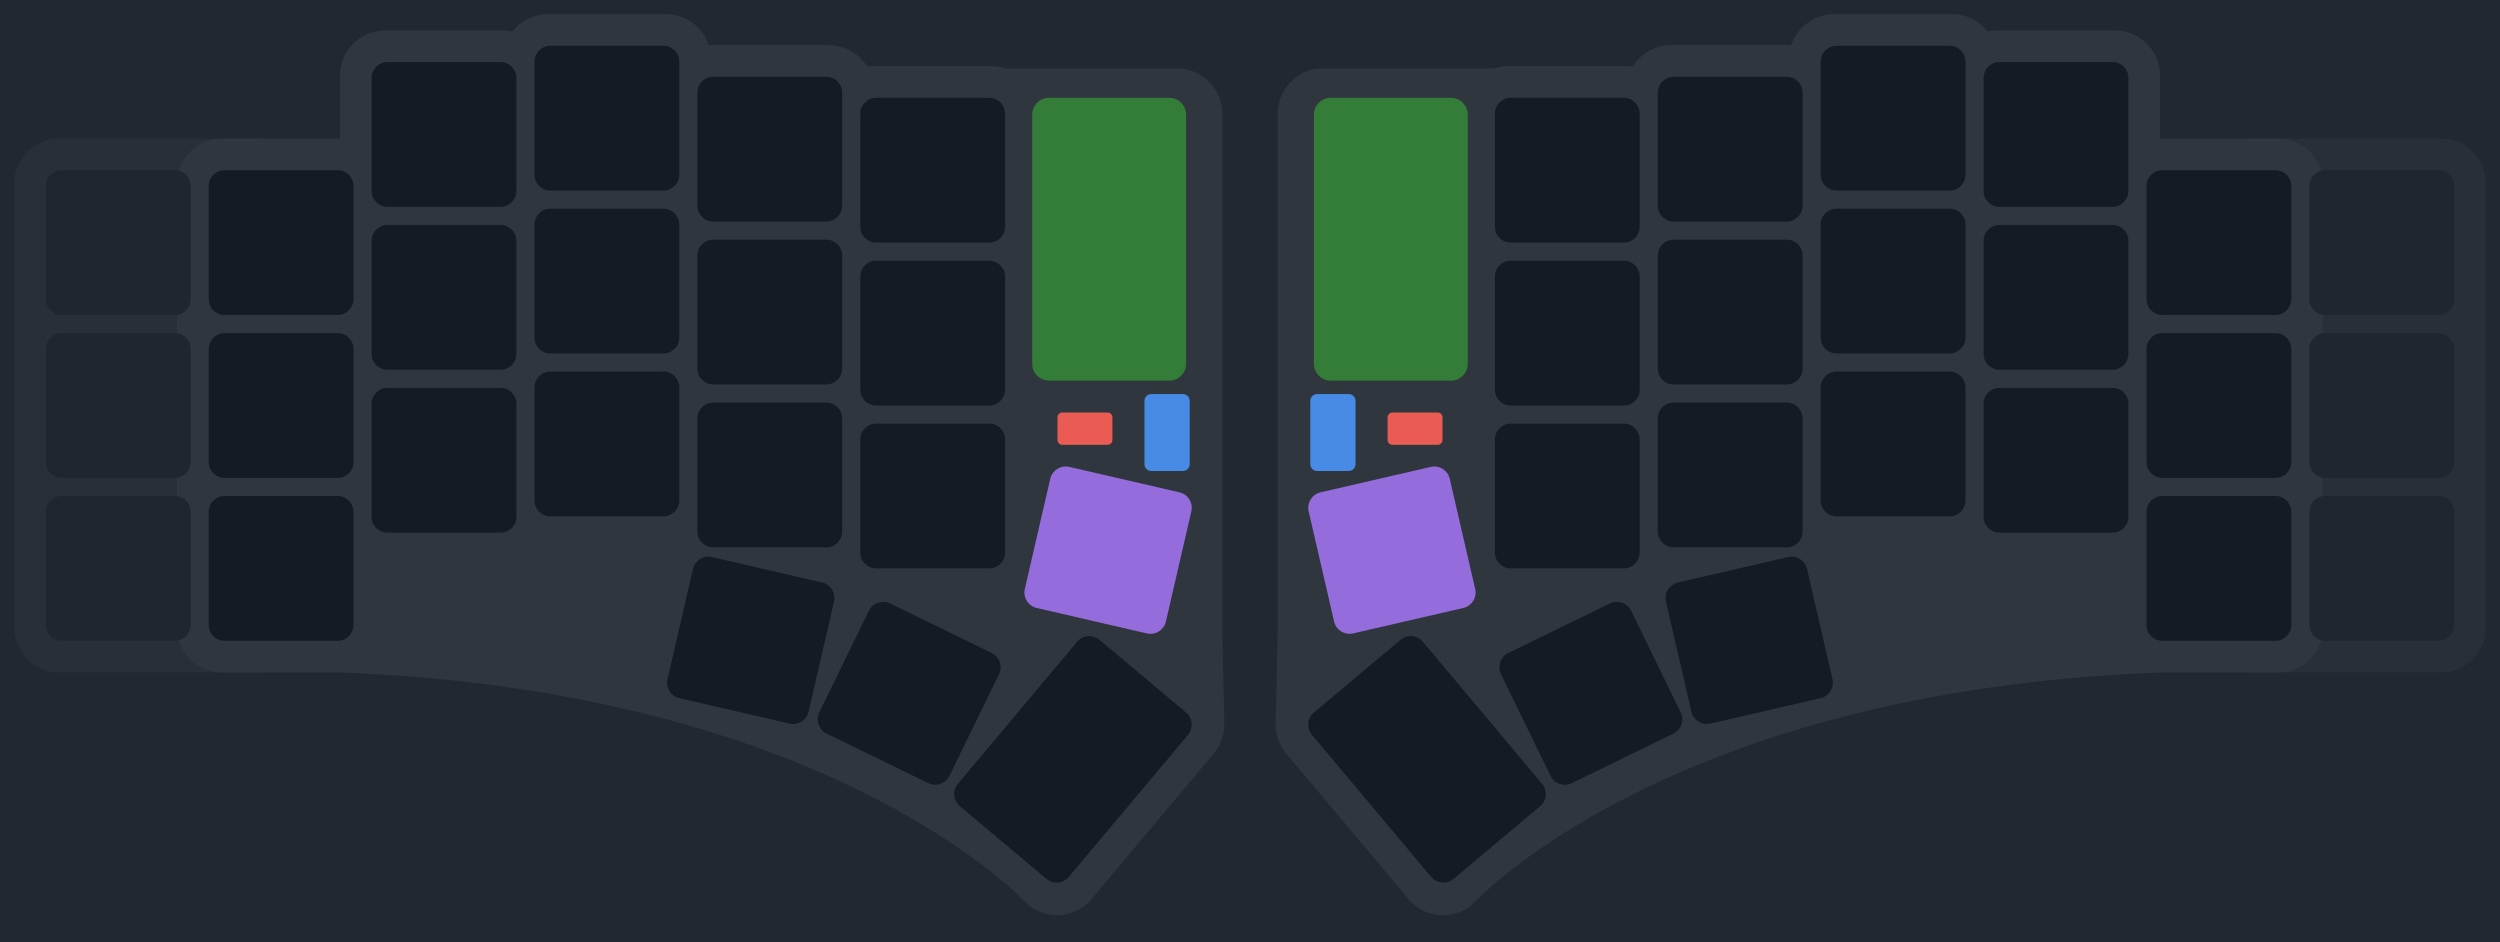
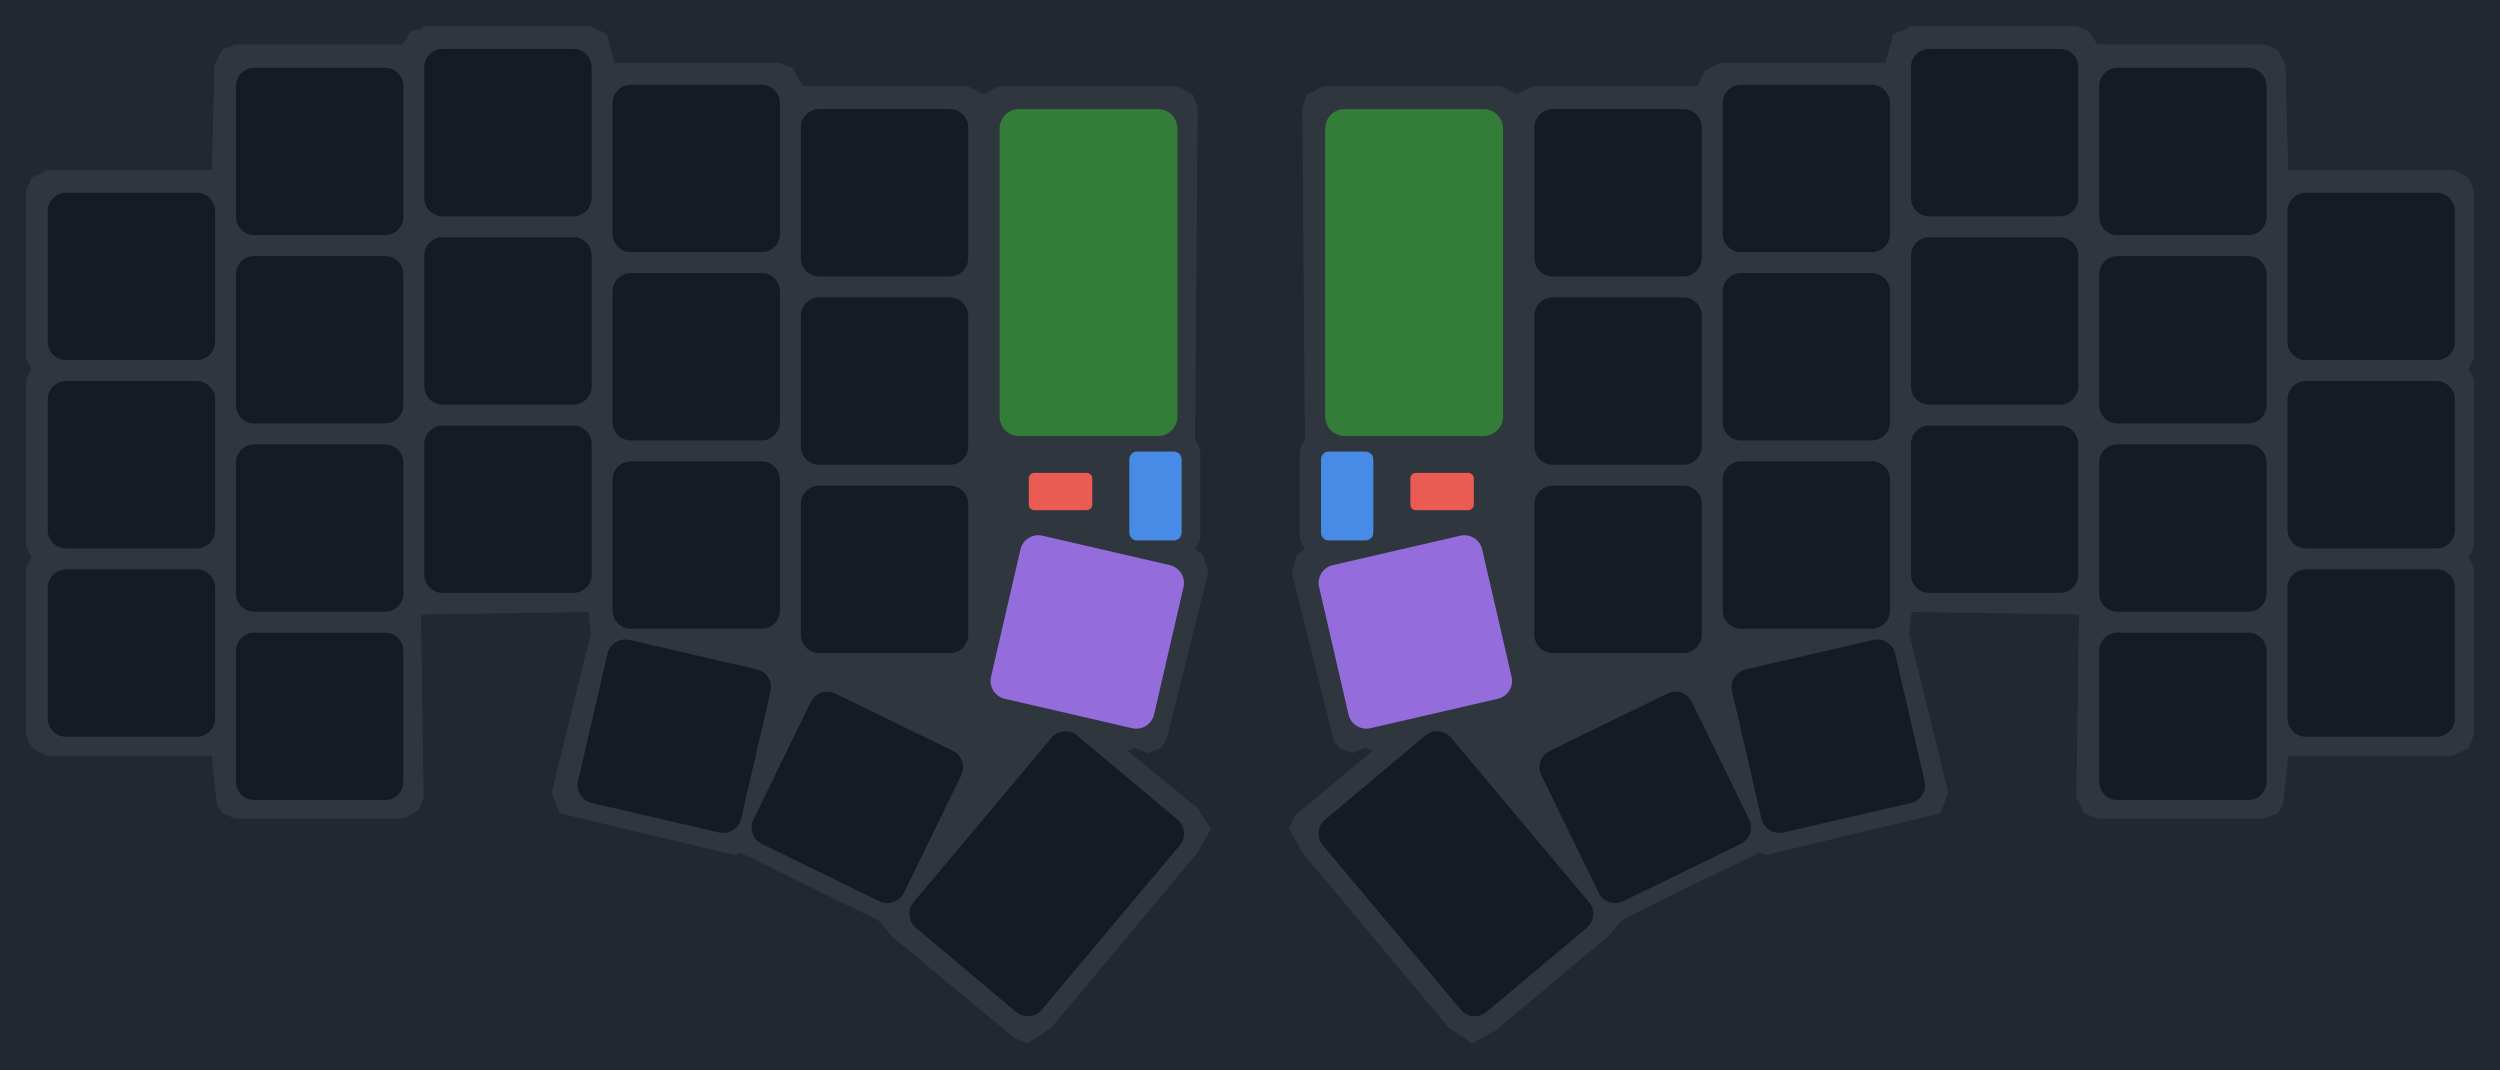
- <svg xmlns="http://www.w3.org/2000/svg" viewBox="29 39.5 1105 416" width="292.36mm" height="110.07mm" role="img" aria-label="Scoot Keyboard physical layout" version="1.1" id="svg49">
+ <svg xmlns="http://www.w3.org/2000/svg" viewBox="103.0 41.0 956.0 409.0" width="956.00" height="409.00" role="img" aria-label="Scoot Keyboard physical layout" version="1.1" id="svg49">
  <defs id="defs49" />
  <style id="style1">
  .canvas { fill: #262c36; }
  .cap { stroke: #30363d; stroke-width: 1; }
  .enc { stroke: #30363d; stroke-width: 1; }
  .enc-tread { stroke: rgba(255,255,255,0.35); stroke-width: 2; stroke-linecap: round; }
  .chip rect { stroke: #30363d; stroke-width: 1; }
  .chip text { fill: #fff; font: 600 12.5px system-ui, sans-serif; text-anchor: middle; dominant-baseline: central; }
</style>
  <rect class="canvas" x="24" y="34" width="1115" height="427" id="rect1" style="fill:#212830;fill-opacity:1" />
  <g id="g50-5" transform="translate(154,480)">
    <g id="g24-49" />
    <g id="g25-5" />
    <g id="g26-4" />
    <g id="g27-9" />
    <g id="g28-5" />
    <g id="g29-3" />
    <g id="g30-7" />
    <g id="g31-8" />
    <g id="g32-9" />
    <g id="g33-7" />
    <g id="g34-2" />
    <g id="g35-3" />
    <g id="g36-9" />
    <g id="g37-2" />
    <g id="g38-1" />
    <g id="g39-6" />
    <g id="g40-12" />
    <g id="g41-7" />
    <g transform="rotate(-13,806.4,318.8)" id="g42-11" />
    <g transform="rotate(-26,736.4,342.2)" id="g43-0" />
    <g transform="rotate(-40,664,371.4)" id="g44-6" />
  </g>
  <g id="g28-68-7" transform="translate(-216.5078,408)" />
  <g id="g50-1" transform="translate(87.23175,530.198)">
    <g id="g24-9" />
    <g id="g25-9" />
    <g id="g26-3" />
    <g id="g27-0" />
    <g id="g28-6" />
    <g id="g29-4" />
    <g id="g30-0" />
    <g id="g31-62" />
    <g id="g32-7" />
    <g id="g33-6" />
    <g id="g34-8" />
    <g id="g35-2" />
    <g id="g36-29" />
    <g id="g37-6" />
    <g id="g38-27" />
    <g id="g39-1" />
    <g id="g40-1" />
    <g id="g41-9" />
    <g transform="rotate(-13,806.4,318.8)" id="g42-1" />
    <g transform="rotate(-26,736.4,342.2)" id="g43-9" />
    <g transform="rotate(-40,664,371.4)" id="g44-0" />
  </g>
  <g id="g39-0-5" transform="translate(4.723989,530.198)" />
  <g id="g50-7" transform="translate(-2.178737e-6,447.5649)">
    <g id="g24-7" />
    <g id="g25-4" />
    <g id="g26-1" />
    <g id="g27-8" />
    <g id="g28-3" />
    <g id="g29-8" />
    <g id="g30-21" />
    <g id="g31-5" />
    <g id="g32-1" />
    <g id="g33-8" />
    <g id="g34-0" />
    <g id="g35-4" />
    <g id="g36-2" />
    <g id="g37-8" />
    <g id="g38-28" />
    <g id="g39-7" />
    <g id="g40-40" />
    <g id="g41-2" />
    <g transform="rotate(-13,806.4,318.8)" id="g42-9" />
    <g transform="rotate(-26,736.4,342.2)" id="g43-8" />
    <g transform="rotate(-40,664,371.4)" id="g44-3" />
  </g>
  <g id="g39-0-1" transform="translate(-83.00776,447.5649)" />
  <g id="g24-4" transform="translate(-117.9922,-33.5)" />
  <g id="g25-8" transform="translate(-117.9922,-33.5)" />
  <g id="g26-5" transform="translate(-117.9922,-33.5)" />
  <g id="g27-3" transform="translate(-117.9922,-33.5)" />
  <g id="g28-1" transform="translate(-117.9922,-33.5)" />
  <g id="g29-6" transform="translate(-117.9922,-33.5)" />
  <g id="g30-2" transform="translate(-117.9922,-33.5)" />
  <g id="g31-6" transform="translate(-117.9922,-33.5)" />
  <g id="g32-5" transform="translate(-117.9922,-33.5)" />
  <g id="g33-4" transform="translate(-117.9922,-33.5)" />
  <g id="g34-6" transform="translate(-117.9922,-33.5)" />
  <g id="g35-6" transform="translate(-117.9922,-33.5)" />
  <g id="g36-3" transform="translate(-117.9922,-33.5)" />
  <g id="g37-4" transform="translate(-117.9922,-33.5)" />
  <g id="g38-2" transform="translate(-117.9922,-33.5)" />
  <g id="g39-4" transform="translate(-117.9922,-33.5)" />
  <g id="g40-4" transform="translate(-117.9922,-33.5)" />
  <g id="g41-3" transform="translate(-117.9922,-33.5)" />
  <g transform="rotate(-13,600.391,819.8523)" id="g42-7" />
  <g transform="rotate(-26,604.8517,580.9903)" id="g43-6" />
  <g transform="rotate(-40,558.9836,516.7405)" id="g44-8" />
-   <path id="bk-tab-l" style="opacity:0.5;fill:#30363d;fill-opacity:1;stroke:none" d="m 55.25,100.724 c -11.08,0 -20,8.92 -20,20 V 316.723 c 0,11.08 8.92,20 20,20 h 51.999 37.753 V 100.724 h -37.753 z" />
-   <path id="case-outline-right-1" style="fill:#30363d;fill-opacity:1;stroke:none" d="m 323.25,45.724 c 8.886,0 16.383,5.738 19.004,13.725 0.33,-0.016 0.662,-0.025 0.996,-0.025 h 52 c 7.229,0 13.538,3.799 17.051,9.516 0.962,-0.141 1.947,-0.215 2.949,-0.215 h 52 c 2.198,0 4.308,0.351 6.283,1 h 75.715 c 11.08,0 20,8.92 20,20 V 318.99 l 0.91,39.756 c 0.222,4.832 -1.307,9.759 -4.676,13.774 l -53.995,64.346 c -7.122,8.488 -19.688,9.587 -28.176,2.465 v -0.002 C 483.093,439.085 397.728,344.944 179.253,336.724 h -0.002 -52 c -11.08,0 -20,-8.92 -20,-20 V 264.724 244.724 192.723 172.725 120.725 c 0,-11.08 8.92,-20 20,-20 h 52 V 72.923 c 0,-11.08 8.92,-20 20,-20 h 51.998 c 1.458,0 2.878,0.156 4.246,0.449 3.655,-4.662 9.344,-7.649 15.754,-7.649 z" />
+   <path id="case-outline-right-1" style="fill:#30363d;fill-opacity:1;stroke:none" d="M 265.00,51.00 L 329.00,51.00 L 335.00,54.00 L 338.00,65.00 L 401.00,65.00 L 406.00,67.00 L 410.00,74.00 L 473.00,74.00 L 479.00,77.00 L 485.00,74.00 L 553.00,74.00 L 559.00,77.00 L 561.00,82.00 L 560.00,209.00 L 562.00,213.00 L 562.00,247.00 L 560.00,251.00 L 563.00,253.00 L 565.00,260.00 L 549.00,324.00 L 547.00,327.00 L 542.00,329.00 L 537.00,327.00 L 534.00,328.00 L 561.00,350.00 L 566.00,358.00 L 561.00,367.00 L 505.00,434.00 L 496.00,440.00 L 491.00,438.00 L 444.00,399.00 L 439.00,393.00 L 386.00,367.00 L 384.00,368.00 L 317.00,352.00 L 314.00,344.00 L 329.00,283.00 L 328.00,275.00 L 264.00,276.00 L 265.00,346.00 L 263.00,351.00 L 257.00,354.00 L 193.00,354.00 L 188.00,352.00 L 186.00,349.00 L 184.00,330.00 L 121.00,330.00 L 115.00,327.00 L 113.00,322.00 L 113.00,258.00 L 115.00,254.00 L 113.00,250.00 L 113.00,186.00 L 115.00,182.00 L 113.00,178.00 L 113.00,114.00 L 115.00,109.00 L 121.00,106.00 L 184.00,106.00 L 185.00,66.00 L 188.00,60.00 L 193.00,58.00 L 257.00,58.00 L 260.00,53.00 L 264.00,52.00 Z" />
  <rect class="cap" x="-185.25" y="114.724" width="64" height="64" rx="7" fill="#151b23" id="rect27-5" style="stroke:none;stroke-width:1" transform="scale(-1,1)" />
  <rect class="cap" x="-185.25" y="186.724" width="64" height="64" rx="7" fill="#151b23" id="rect28-7" style="stroke:none;stroke-width:1" transform="scale(-1,1)" />
  <rect class="cap" x="-185.25" y="258.724" width="64" height="64" rx="7" fill="#151b23" id="rect29-6" style="stroke:none;stroke-width:1" transform="scale(-1,1)" />
  <rect class="cap" x="-257.25" y="66.923" width="64" height="64" rx="7" fill="#151b23" id="rect30-6" style="stroke:none;stroke-width:1" transform="scale(-1,1)" />
  <rect class="cap" x="-257.25" y="138.923" width="64" height="64" rx="7" fill="#151b23" id="rect31-3" style="stroke:none;stroke-width:1" transform="scale(-1,1)" />
  <rect class="cap" x="-257.25" y="210.923" width="64" height="64" rx="7" fill="#151b23" id="rect32-8" style="stroke:none;stroke-width:1" transform="scale(-1,1)" />
  <rect class="cap" x="-329.25" y="59.723" width="64" height="64" rx="7" fill="#151b23" id="rect33-2" style="stroke:none;stroke-width:1" transform="scale(-1,1)" />
  <rect class="cap" x="-329.25" y="131.723" width="64" height="64" rx="7" fill="#151b23" id="rect34-3" style="stroke:none;stroke-width:1" transform="scale(-1,1)" />
  <rect class="cap" x="-329.25" y="203.723" width="64" height="64" rx="7" fill="#151b23" id="rect35-0" style="stroke:none;stroke-width:1" transform="scale(-1,1)" />
  <rect class="cap" x="-401.25" y="73.423" width="64" height="64" rx="7" fill="#151b23" id="rect36-8" style="stroke:none;stroke-width:1" transform="scale(-1,1)" />
  <rect class="cap" x="-401.25" y="145.423" width="64" height="64" rx="7" fill="#151b23" id="rect37-0" style="stroke:none;stroke-width:1" transform="scale(-1,1)" />
  <rect class="cap" x="-401.25" y="217.423" width="64" height="64" rx="7" fill="#151b23" id="rect38-63" style="stroke:none;stroke-width:1" transform="scale(-1,1)" />
  <rect class="cap" x="-473.25" y="82.723" width="64" height="64" rx="7" fill="#151b23" id="rect39-56" style="stroke:none;stroke-width:1" transform="scale(-1,1)" />
  <rect class="cap" x="-473.25" y="154.723" width="64" height="64" rx="7" fill="#151b23" id="rect40-5" style="stroke:none;stroke-width:1" transform="scale(-1,1)" />
  <rect class="cap" x="-473.25" y="226.723" width="64" height="64" rx="7" fill="#151b23" id="rect41-4" style="stroke:none;stroke-width:1" transform="scale(-1,1)" />
  <rect class="cap" x="-456.153" y="201.083" width="64" height="64" rx="7" fill="#151b23" id="rect42-1" style="stroke:none;stroke-width:1" transform="matrix(-0.9743701,-0.2249511,-0.2249511,0.9743701,0,0)" />
  <rect class="cap" x="-570.888" y="90.042" width="64" height="64" rx="7" fill="#151b23" id="rect43-0" style="stroke:none;stroke-width:1" transform="matrix(-0.8987941,-0.4383711,-0.4383711,0.8987941,0,0)" />
  <rect class="cap" x="-658.636" y="-84.122" width="64" height="96" rx="7" fill="#151b23" id="rect44-4" style="stroke:none;stroke-width:1" transform="matrix(-0.7660444,-0.6427876,-0.6427876,0.7660444,0,0)" />
  <rect class="cap" x="-553.25" y="82.723" width="68" height="125" rx="7.438" fill="#151b23" id="rect36-4-8-3-4" style="fill:#347d39;fill-opacity:1;stroke:none;stroke-width:1.441" transform="scale(-1,1)" />
  <rect class="cap" x="-601.061" y="126.715" width="64" height="64" rx="7" fill="#151b23" id="rect42-0-8-6" style="fill:#946cdc;fill-opacity:1;stroke:none;stroke-width:1" transform="matrix(-0.9743701,-0.2249511,-0.2249511,0.9743701,0,0)" />
  <rect x="213.672" y="534.846" width="34" height="20" rx="3" id="rect-usbc-right-1" style="fill:#478be6;fill-opacity:1;stroke:none" transform="matrix(0,1,1,0,0,0)" />
  <rect x="496.409" y="-236.1" width="24.277" height="14.281" rx="2.142" id="rect-usbc-right-6-5" style="fill:#ea5c53;fill-opacity:1;stroke:none;stroke-width:0.714" transform="scale(1,-1)" />
  <path style="fill:#c69026;fill-opacity:1;stroke:none;stroke-width:13;stroke-linejoin:round;stroke-opacity:0.949;paint-order:markers stroke fill" d="m 560.018,367.247 -53.213,82.029" id="path1-9" />
-   <rect x="-113.25" y="114.724" width="64" height="64" rx="7" id="bk-k1-l" style="opacity:1;fill:#20262f;stroke:none;fill-opacity:1" transform="scale(-1,1)" />
-   <rect x="-113.25" y="186.724" width="64" height="64" rx="7" id="bk-k2-l" style="opacity:1;fill:#20262f;stroke:none;fill-opacity:1" transform="scale(-1,1)" />
-   <rect x="-113.25" y="258.724" width="64" height="64" rx="7" id="bk-k3-l" style="opacity:1;fill:#20262f;stroke:none;fill-opacity:1" transform="scale(-1,1)" />
-   <path id="bk-tab-r" style="opacity:0.5;fill:#30363d;fill-opacity:1;stroke:none" d="m 1020.516,100.724 v 236 h 35.235 18.766 33.233 c 11.08,0 20,-8.92 20,-20 V 120.724 c 0,-11.08 -8.92,-20 -20,-20 h -37.233 -14.844 z" />
-   <path id="case-outline-right" style="fill:#30363d;fill-opacity:1;stroke:none" d="m 839.75,45.724 c -8.886,0 -16.383,5.738 -19.004,13.725 -0.33,-0.016 -0.662,-0.025 -0.996,-0.025 h -52 c -7.229,0 -13.538,3.799 -17.051,9.516 -0.962,-0.141 -1.947,-0.215 -2.949,-0.215 h -52 c -2.198,0 -4.308,0.351 -6.283,1 h -75.715 c -11.08,0 -20,8.92 -20,20 V 318.99 l -0.91,39.756 c -0.222,4.832 1.307,9.759 4.676,13.774 l 53.995,64.346 c 7.122,8.488 19.688,9.587 28.176,2.465 v -0.002 c 0.22,-0.243 85.586,-94.385 304.061,-102.604 h 0.002 52 c 11.08,0 20,-8.92 20,-20 V 264.724 244.724 192.723 172.725 120.725 c 0,-11.08 -8.92,-20 -20,-20 H 983.749 V 72.923 c 0,-11.08 -8.92,-20 -20,-20 h -51.998 c -1.458,0 -2.878,0.156 -4.246,0.449 -3.655,-4.662 -9.344,-7.649 -15.754,-7.649 z" />
+   <path id="case-outline-right" style="fill:#30363d;fill-opacity:1;stroke:none" d="M 833.00,51.00 L 897.00,51.00 L 902.00,53.00 L 905.00,58.00 L 969.00,58.00 L 974.00,60.00 L 977.00,66.00 L 978.00,106.00 L 1041.00,106.00 L 1047.00,109.00 L 1049.00,114.00 L 1049.00,178.00 L 1047.00,182.00 L 1049.00,186.00 L 1049.00,250.00 L 1047.00,254.00 L 1049.00,258.00 L 1049.00,322.00 L 1047.00,327.00 L 1041.00,330.00 L 978.00,330.00 L 976.00,349.00 L 974.00,352.00 L 969.00,354.00 L 905.00,354.00 L 900.00,352.00 L 897.00,346.00 L 898.00,276.00 L 834.00,275.00 L 833.00,283.00 L 848.00,344.00 L 845.00,352.00 L 778.00,368.00 L 776.00,367.00 L 749.00,380.00 L 723.00,393.00 L 718.00,399.00 L 675.00,435.00 L 666.00,440.00 L 657.00,434.00 L 601.00,367.00 L 596.00,358.00 L 598.00,353.00 L 628.00,328.00 L 625.00,327.00 L 620.00,329.00 L 615.00,327.00 L 613.00,324.00 L 597.00,260.00 L 599.00,253.00 L 602.00,251.00 L 600.00,247.00 L 600.00,213.00 L 602.00,209.00 L 601.00,82.00 L 603.00,77.00 L 609.00,74.00 L 677.00,74.00 L 683.00,77.00 L 689.00,74.00 L 752.00,74.00 L 755.00,68.00 L 761.00,65.00 L 824.00,65.00 L 827.00,54.00 L 832.00,52.00 Z" />
  <rect class="cap" x="977.75" y="114.724" width="64" height="64" rx="7" fill="#151b23" id="rect27" style="stroke:none" />
  <rect class="cap" x="977.75" y="186.724" width="64" height="64" rx="7" fill="#151b23" id="rect28" style="stroke:none" />
  <rect class="cap" x="977.75" y="258.724" width="64" height="64" rx="7" fill="#151b23" id="rect29" style="stroke:none" />
  <rect class="cap" x="905.75" y="66.923" width="64" height="64" rx="7" fill="#151b23" id="rect30" style="stroke:none" />
  <rect class="cap" x="905.75" y="138.923" width="64" height="64" rx="7" fill="#151b23" id="rect31" style="stroke:none" />
  <rect class="cap" x="905.75" y="210.923" width="64" height="64" rx="7" fill="#151b23" id="rect32" style="stroke:none" />
  <rect class="cap" x="833.75" y="59.723" width="64" height="64" rx="7" fill="#151b23" id="rect33" style="stroke:none" />
  <rect class="cap" x="833.75" y="131.723" width="64" height="64" rx="7" fill="#151b23" id="rect34" style="stroke:none" />
  <rect class="cap" x="833.75" y="203.723" width="64" height="64" rx="7" fill="#151b23" id="rect35" style="stroke:none" />
  <rect class="cap" x="761.75" y="73.423" width="64" height="64" rx="7" fill="#151b23" id="rect36" style="stroke:none" />
  <rect class="cap" x="761.75" y="145.423" width="64" height="64" rx="7" fill="#151b23" id="rect37" style="stroke:none" />
  <rect class="cap" x="761.75" y="217.423" width="64" height="64" rx="7" fill="#151b23" id="rect38" style="stroke:none" />
  <rect class="cap" x="689.75" y="82.723" width="64" height="64" rx="7" fill="#151b23" id="rect39" style="stroke:none" />
  <rect class="cap" x="689.75" y="154.723" width="64" height="64" rx="7" fill="#151b23" id="rect40" style="stroke:none" />
  <rect class="cap" x="689.75" y="226.723" width="64" height="64" rx="7" fill="#151b23" id="rect41" style="stroke:none" />
  <rect class="cap" x="677.039" y="462.701" width="64" height="64" rx="7" fill="#151b23" id="rect42" style="stroke:none" transform="rotate(-13)" />
  <rect class="cap" x="474.409" y="599.867" width="64" height="64" rx="7" fill="#151b23" id="rect43" style="stroke:none" transform="rotate(-26)" />
  <rect class="cap" x="232.273" y="663.44" width="64" height="96" rx="7" fill="#151b23" id="rect44" style="stroke:none" transform="rotate(-40)" />
  <rect class="cap" x="609.75" y="82.723" width="68" height="125" rx="7.438" fill="#151b23" id="rect36-4-8-3" style="fill:#347d39;fill-opacity:1;stroke:none;stroke-width:1.441" />
  <rect class="cap" x="532.132" y="388.333" width="64" height="64" rx="7" fill="#151b23" id="rect42-0-8" style="fill:#946cdc;fill-opacity:1;stroke:none;stroke-width:1" transform="rotate(-13)" />
  <rect x="213.672" y="-628.154" width="34" height="20" rx="3" id="rect-usbc-right" style="fill:#478be6;fill-opacity:1;stroke:none" transform="rotate(90)" />
  <rect x="-666.591" y="-236.1" width="24.277" height="14.281" rx="2.142" id="rect-usbc-right-6" style="fill:#ea5c53;fill-opacity:1;stroke:none;stroke-width:0.714" transform="scale(-1)" />
  <path style="fill:#c69026;fill-opacity:1;stroke:none;stroke-width:13;stroke-linejoin:round;stroke-opacity:0.949;paint-order:markers stroke fill" d="m 602.982,367.247 53.213,82.029" id="path1" />
-   <rect x="1049.75" y="258.724" width="64" height="64" rx="7" id="bk-k3-r" style="opacity:1;fill:#20262f;stroke:none;fill-opacity:1" />
-   <rect x="1049.75" y="186.724" width="64" height="64" rx="7" id="bk-k2-r" style="opacity:1;fill:#20262f;stroke:none;fill-opacity:1" />
-   <rect x="1049.75" y="114.724" width="64" height="64" rx="7" id="bk-k1-r" style="opacity:1;fill:#20262f;stroke:none;fill-opacity:1" />
+   <rect class="cap" x="905.75" y="282.923" width="64" height="64" rx="7" fill="#151b23" id="rect-shift-r" style="stroke:none" />
+   <rect class="cap" x="-257.25" y="282.923" width="64" height="64" rx="7" fill="#151b23" id="rect-shift-l" style="stroke:none;stroke-width:1" transform="scale(-1,1)" />
</svg>
